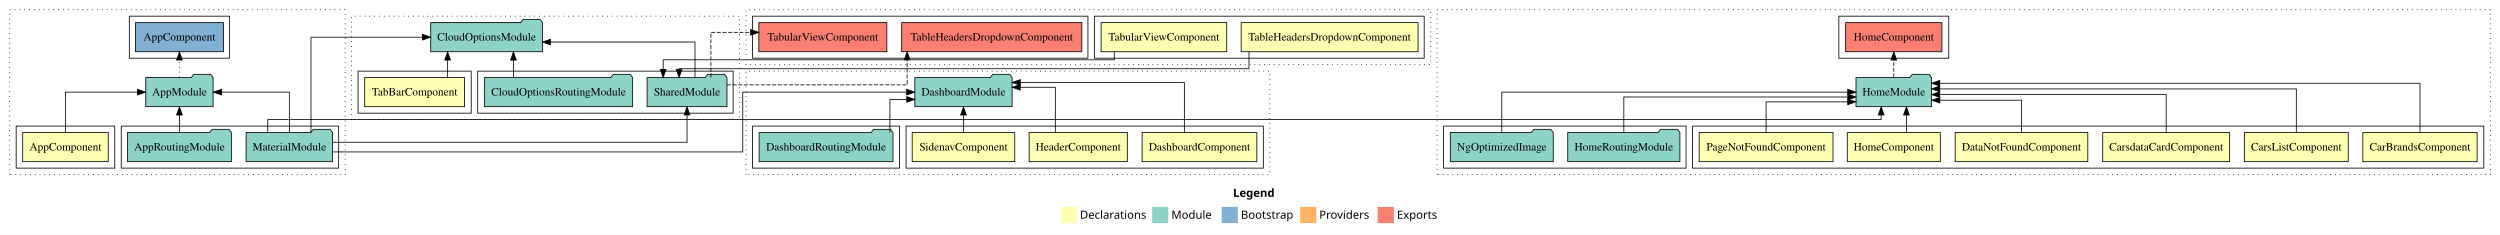
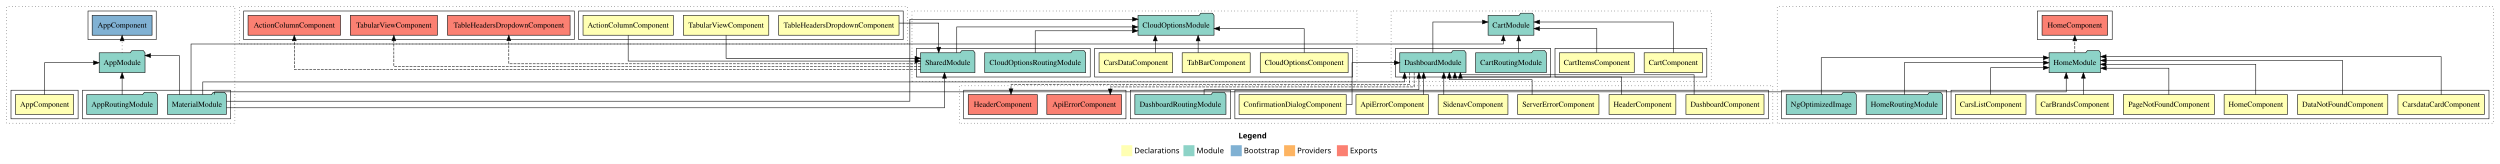
- <svg xmlns="http://www.w3.org/2000/svg" width="3093pt" height="290pt" viewBox="0.00 0.00 3093.00 290.00">
-   <g id="graph0" class="graph" transform="scale(1 1) rotate(0) translate(4 286)">
-     <polygon fill="white" stroke="transparent" points="-4,4 -4,-286 3089,-286 3089,4 -4,4" />
-     <text text-anchor="start" x="1521.51" y="-42.4" font-family="Times-12" font-weight="bold" font-size="14.00">Legend</text>
-     <polygon fill="#ffffb3" stroke="transparent" points="1308.5,-10 1308.5,-30 1328.5,-30 1328.5,-10 1308.5,-10" />
-     <text text-anchor="start" x="1332.13" y="-15.4" font-family="Times-12" font-size="14.00">  Declarations</text>
-     <polygon fill="#8dd3c7" stroke="transparent" points="1421.5,-10 1421.5,-30 1441.5,-30 1441.5,-10 1421.5,-10" />
-     <text text-anchor="start" x="1445.23" y="-15.4" font-family="Times-12" font-size="14.00">  Module</text>
-     <polygon fill="#80b1d3" stroke="transparent" points="1507.5,-10 1507.5,-30 1527.5,-30 1527.5,-10 1507.5,-10" />
-     <text text-anchor="start" x="1531.28" y="-15.4" font-family="Times-12" font-size="14.00">  Bootstrap</text>
-     <polygon fill="#fdb462" stroke="transparent" points="1604.5,-10 1604.5,-30 1624.5,-30 1624.5,-10 1604.5,-10" />
-     <text text-anchor="start" x="1628.17" y="-15.4" font-family="Times-12" font-size="14.00">  Providers</text>
-     <polygon fill="#fb8072" stroke="transparent" points="1700.5,-10 1700.5,-30 1720.5,-30 1720.5,-10 1700.5,-10" />
-     <text text-anchor="start" x="1724.23" y="-15.4" font-family="Times-12" font-size="14.00">  Exports</text>
+ <svg xmlns="http://www.w3.org/2000/svg" width="4545pt" height="298pt" viewBox="0.00 0.00 4545.00 298.00">
+   <g id="graph0" class="graph" transform="scale(1 1) rotate(0) translate(4 294)">
+     <polygon fill="white" stroke="transparent" points="-4,4 -4,-294 4541,-294 4541,4 -4,4" />
+     <text text-anchor="start" x="2247.51" y="-42.4" font-family="Times-12" font-weight="bold" font-size="14.00">Legend</text>
+     <polygon fill="#ffffb3" stroke="transparent" points="2034.5,-10 2034.5,-30 2054.5,-30 2054.5,-10 2034.5,-10" />
+     <text text-anchor="start" x="2058.13" y="-15.4" font-family="Times-12" font-size="14.00">  Declarations</text>
+     <polygon fill="#8dd3c7" stroke="transparent" points="2147.5,-10 2147.5,-30 2167.5,-30 2167.5,-10 2147.5,-10" />
+     <text text-anchor="start" x="2171.23" y="-15.4" font-family="Times-12" font-size="14.00">  Module</text>
+     <polygon fill="#80b1d3" stroke="transparent" points="2233.5,-10 2233.5,-30 2253.5,-30 2253.5,-10 2233.5,-10" />
+     <text text-anchor="start" x="2257.28" y="-15.4" font-family="Times-12" font-size="14.00">  Bootstrap</text>
+     <polygon fill="#fdb462" stroke="transparent" points="2330.5,-10 2330.5,-30 2350.5,-30 2350.5,-10 2330.5,-10" />
+     <text text-anchor="start" x="2354.17" y="-15.4" font-family="Times-12" font-size="14.00">  Providers</text>
+     <polygon fill="#fb8072" stroke="transparent" points="2426.5,-10 2426.5,-30 2446.5,-30 2446.5,-10 2426.5,-10" />
+     <text text-anchor="start" x="2450.23" y="-15.4" font-family="Times-12" font-size="14.00">  Exports</text>
    <g id="clust1" class="cluster">
-       <polygon fill="none" stroke="black" stroke-dasharray="1,5" points="8,-70 8,-274 423,-274 423,-70 8,-70" />
+       <polygon fill="none" stroke="black" stroke-dasharray="1,5" points="8,-70 8,-282 423,-282 423,-70 8,-70" />
    </g>
    <g id="clust2" class="cluster">
      <polygon fill="none" stroke="black" points="16,-78 16,-130 138,-130 138,-78 16,-78" />
    </g>
    <g id="clust4" class="cluster">
      <polygon fill="none" stroke="black" points="146,-78 146,-130 415,-130 415,-78 146,-78" />
    </g>
    <g id="clust6" class="cluster">
-       <polygon fill="none" stroke="black" points="156,-214 156,-266 280,-266 280,-214 156,-214" />
+       <polygon fill="none" stroke="black" points="156,-222 156,-274 280,-274 280,-222 156,-222" />
    </g>
    <g id="clust14" class="cluster">
-       <polygon fill="none" stroke="black" stroke-dasharray="1,5" points="431,-138 431,-266 911,-266 911,-138 431,-138" />
+       <polygon fill="none" stroke="black" stroke-dasharray="1,5" points="2525,-146 2525,-274 3107,-274 3107,-146 2525,-146" />
    </g>
    <g id="clust15" class="cluster">
-       <polygon fill="none" stroke="black" points="439,-146 439,-198 579,-198 579,-146 439,-146" />
-     </g>
-     <g id="clust17" class="cluster">
-       <polygon fill="none" stroke="black" points="587,-146 587,-198 903,-198 903,-146 587,-146" />
-     </g>
-     <g id="clust27" class="cluster">
-       <polygon fill="none" stroke="black" stroke-dasharray="1,5" points="919,-70 919,-198 1567,-198 1567,-70 919,-70" />
+       <polygon fill="none" stroke="black" points="2823,-154 2823,-206 3099,-206 3099,-154 2823,-154" />
+     </g>
+     <g id="clust18" class="cluster">
+       <polygon fill="none" stroke="black" points="2533,-154 2533,-206 2815,-206 2815,-154 2533,-154" />
    </g>
    <g id="clust28" class="cluster">
-       <polygon fill="none" stroke="black" points="1117,-78 1117,-130 1559,-130 1559,-78 1117,-78" />
-     </g>
-     <g id="clust32" class="cluster">
-       <polygon fill="none" stroke="black" points="927,-78 927,-130 1109,-130 1109,-78 927,-78" />
-     </g>
-     <g id="clust42" class="cluster">
-       <polygon fill="none" stroke="black" stroke-dasharray="1,5" points="1774,-70 1774,-274 3077,-274 3077,-70 1774,-70" />
+       <polygon fill="none" stroke="black" stroke-dasharray="1,5" points="1654,-146 1654,-274 2463,-274 2463,-146 1654,-146" />
+     </g>
+     <g id="clust29" class="cluster">
+       <polygon fill="none" stroke="black" points="1986,-154 1986,-206 2455,-206 2455,-154 1986,-154" />
+     </g>
+     <g id="clust33" class="cluster">
+       <polygon fill="none" stroke="black" points="1662,-154 1662,-206 1978,-206 1978,-154 1662,-154" />
    </g>
    <g id="clust43" class="cluster">
-       <polygon fill="none" stroke="black" points="2090,-78 2090,-130 3069,-130 3069,-78 2090,-78" />
-     </g>
-     <g id="clust50" class="cluster">
-       <polygon fill="none" stroke="black" points="1782,-78 1782,-130 2082,-130 2082,-78 1782,-78" />
+       <polygon fill="none" stroke="black" stroke-dasharray="1,5" points="1740,-70 1740,-138 3219,-138 3219,-70 1740,-70" />
+     </g>
+     <g id="clust44" class="cluster">
+       <polygon fill="none" stroke="black" points="2241,-78 2241,-130 3211,-130 3211,-78 2241,-78" />
    </g>
    <g id="clust51" class="cluster">
-       <polygon fill="none" stroke="black" points="2271,-214 2271,-266 2407,-266 2407,-214 2271,-214" />
-     </g>
-     <g id="clust66" class="cluster">
-       <polygon fill="none" stroke="black" stroke-dasharray="1,5" points="919,-206 919,-274 1766,-274 1766,-206 919,-206" />
-     </g>
-     <g id="clust67" class="cluster">
-       <polygon fill="none" stroke="black" points="1350,-214 1350,-266 1758,-266 1758,-214 1350,-214" />
-     </g>
-     <g id="clust71" class="cluster">
-       <polygon fill="none" stroke="black" points="927,-214 927,-266 1342,-266 1342,-214 927,-214" />
+       <polygon fill="none" stroke="black" points="2051,-78 2051,-130 2233,-130 2233,-78 2051,-78" />
+     </g>
+     <g id="clust52" class="cluster">
+       <polygon fill="none" stroke="black" points="1748,-78 1748,-130 2043,-130 2043,-78 1748,-78" />
+     </g>
+     <g id="clust61" class="cluster">
+       <polygon fill="none" stroke="black" stroke-dasharray="1,5" points="3227,-70 3227,-282 4529,-282 4529,-70 3227,-70" />
+     </g>
+     <g id="clust62" class="cluster">
+       <polygon fill="none" stroke="black" points="3543,-78 3543,-130 4521,-130 4521,-78 3543,-78" />
+     </g>
+     <g id="clust69" class="cluster">
+       <polygon fill="none" stroke="black" points="3235,-78 3235,-130 3535,-130 3535,-78 3235,-78" />
+     </g>
+     <g id="clust70" class="cluster">
+       <polygon fill="none" stroke="black" points="3700,-222 3700,-274 3836,-274 3836,-222 3700,-222" />
+     </g>
+     <g id="clust85" class="cluster">
+       <polygon fill="none" stroke="black" stroke-dasharray="1,5" points="431,-214 431,-282 1646,-282 1646,-214 431,-214" />
+     </g>
+     <g id="clust86" class="cluster">
+       <polygon fill="none" stroke="black" points="1048,-222 1048,-274 1638,-274 1638,-222 1048,-222" />
+     </g>
+     <g id="clust91" class="cluster">
+       <polygon fill="none" stroke="black" points="439,-222 439,-274 1040,-274 1040,-222 439,-222" />
    </g>
    <g id="node1" class="node">
      <polygon fill="#ffffb3" stroke="black" points="129.94,-122 24.06,-122 24.06,-86 129.94,-86 129.94,-122" />
      <text text-anchor="middle" x="77" y="-99.8" font-family="Times,serif" font-size="14.00">AppComponent</text>
    </g>
    <g id="node2" class="node">
-       <polygon fill="#8dd3c7" stroke="black" points="259.66,-190 256.66,-194 235.66,-194 232.66,-190 176.34,-190 176.34,-154 259.66,-154 259.66,-190" />
-       <text text-anchor="middle" x="218" y="-167.8" font-family="Times,serif" font-size="14.00">AppModule</text>
+       <polygon fill="#8dd3c7" stroke="black" points="259.66,-198 256.66,-202 235.66,-202 232.66,-198 176.34,-198 176.34,-162 259.66,-162 259.66,-198" />
+       <text text-anchor="middle" x="218" y="-175.8" font-family="Times,serif" font-size="14.00">AppModule</text>
    </g>
    <g id="edge1" class="edge">
-       <path fill="none" stroke="black" d="M77,-122.22C77,-142.37 77,-172 77,-172 77,-172 166.08,-172 166.08,-172" />
-       <polygon fill="black" stroke="black" points="166.08,-175.5 176.08,-172 166.08,-168.5 166.08,-175.5" />
+       <path fill="none" stroke="black" d="M77,-122.01C77,-144.49 77,-180 77,-180 77,-180 166.08,-180 166.08,-180" />
+       <polygon fill="black" stroke="black" points="166.08,-183.5 176.08,-180 166.08,-176.5 166.08,-183.5" />
    </g>
    <g id="node5" class="node">
-       <polygon fill="#80b1d3" stroke="black" points="272.44,-258 163.56,-258 163.56,-222 272.44,-222 272.44,-258" />
-       <text text-anchor="middle" x="218" y="-235.8" font-family="Times,serif" font-size="14.00">AppComponent </text>
+       <polygon fill="#80b1d3" stroke="black" points="272.44,-266 163.56,-266 163.56,-230 272.44,-230 272.44,-266" />
+       <text text-anchor="middle" x="218" y="-243.8" font-family="Times,serif" font-size="14.00">AppComponent </text>
    </g>
    <g id="edge4" class="edge">
-       <path fill="none" stroke="black" stroke-dasharray="1,5" d="M218,-190.22C218,-190.22 218,-211.73 218,-211.73" />
-       <polygon fill="black" stroke="black" points="214.5,-211.73 218,-221.73 221.5,-211.73 214.5,-211.73" />
+       <path fill="none" stroke="black" stroke-dasharray="1,5" d="M218,-198.22C218,-198.22 218,-219.73 218,-219.73" />
+       <polygon fill="black" stroke="black" points="214.5,-219.73 218,-229.73 221.5,-219.73 214.5,-219.73" />
    </g>
    <g id="node3" class="node">
      <polygon fill="#8dd3c7" stroke="black" points="282.27,-122 279.27,-126 258.27,-126 255.27,-122 153.73,-122 153.73,-86 282.27,-86 282.27,-122" />
      <text text-anchor="middle" x="218" y="-99.8" font-family="Times,serif" font-size="14.00">AppRoutingModule</text>
    </g>
    <g id="edge2" class="edge">
-       <path fill="none" stroke="black" d="M218,-122.22C218,-122.22 218,-143.73 218,-143.73" />
-       <polygon fill="black" stroke="black" points="214.5,-143.73 218,-153.73 221.5,-143.73 214.5,-143.73" />
+       <path fill="none" stroke="black" d="M218,-122.01C218,-122.01 218,-151.85 218,-151.85" />
+       <polygon fill="black" stroke="black" points="214.5,-151.85 218,-161.85 221.5,-151.85 214.5,-151.85" />
    </g>
    <g id="node4" class="node">
      <polygon fill="#8dd3c7" stroke="black" points="407.47,-122 404.47,-126 383.47,-126 380.47,-122 300.53,-122 300.53,-86 407.47,-86 407.47,-122" />
      <text text-anchor="middle" x="354" y="-99.8" font-family="Times,serif" font-size="14.00">MaterialModule</text>
    </g>
    <g id="edge3" class="edge">
-       <path fill="none" stroke="black" d="M354,-122.22C354,-142.37 354,-172 354,-172 354,-172 269.91,-172 269.91,-172" />
-       <polygon fill="black" stroke="black" points="269.91,-168.5 259.91,-172 269.91,-175.5 269.91,-168.5" />
+       <path fill="none" stroke="black" d="M321.91,-122.01C321.91,-148.02 321.91,-193 321.91,-193 321.91,-193 269.66,-193 269.66,-193" />
+       <polygon fill="black" stroke="black" points="269.67,-189.5 259.66,-193 269.66,-196.5 269.67,-189.5" />
+     </g>
+     <g id="node8" class="node">
+       <polygon fill="#8dd3c7" stroke="black" points="2784.65,-266 2781.65,-270 2760.65,-270 2757.65,-266 2701.35,-266 2701.35,-230 2784.65,-230 2784.65,-266" />
+       <text text-anchor="middle" x="2743" y="-243.8" font-family="Times,serif" font-size="14.00">CartModule</text>
+     </g>
+     <g id="edge9" class="edge">
+       <path fill="none" stroke="black" d="M343.3,-122.16C343.3,-153.41 343.3,-214 343.3,-214 343.3,-214 2729.06,-214 2729.06,-214 2729.06,-214 2729.06,-219.81 2729.06,-219.81" />
+       <polygon fill="black" stroke="black" points="2725.56,-219.81 2729.06,-229.81 2732.56,-219.81 2725.56,-219.81" />
+     </g>
+     <g id="node10" class="node">
+       <polygon fill="#8dd3c7" stroke="black" points="2661.19,-198 2658.19,-202 2637.19,-202 2634.19,-198 2540.81,-198 2540.81,-162 2661.19,-162 2661.19,-198" />
+       <text text-anchor="middle" x="2601" y="-175.8" font-family="Times,serif" font-size="14.00">DashboardModule</text>
+     </g>
+     <g id="edge23" class="edge">
+       <path fill="none" stroke="black" d="M364.7,-122.1C364.7,-133.09 364.7,-145 364.7,-145 364.7,-145 2549.58,-145 2549.58,-145 2549.58,-145 2549.58,-151.68 2549.58,-151.68" />
+       <polygon fill="black" stroke="black" points="2546.08,-151.68 2549.58,-161.68 2553.08,-151.68 2546.08,-151.68" />
+     </g>
+     <g id="node14" class="node">
+       <polygon fill="#8dd3c7" stroke="black" points="2203.11,-266 2200.11,-270 2179.11,-270 2176.11,-266 2064.89,-266 2064.89,-230 2203.11,-230 2203.11,-266" />
+       <text text-anchor="middle" x="2134" y="-243.8" font-family="Times,serif" font-size="14.00">CloudOptionsModule</text>
+     </g>
+     <g id="edge14" class="edge">
+       <path fill="none" stroke="black" d="M407.63,-110C652.23,-110 1650.13,-110 1650.13,-110 1650.13,-110 1650.13,-259 1650.13,-259 1650.13,-259 2054.93,-259 2054.93,-259" />
+       <polygon fill="black" stroke="black" points="2054.93,-262.5 2064.93,-259 2054.93,-255.5 2054.93,-262.5" />
+     </g>
+     <g id="node16" class="node">
+       <polygon fill="#8dd3c7" stroke="black" points="1768.42,-198 1765.42,-202 1744.42,-202 1741.42,-198 1669.58,-198 1669.58,-162 1768.42,-162 1768.42,-198" />
+       <text text-anchor="middle" x="1719" y="-175.8" font-family="Times,serif" font-size="14.00">SharedModule</text>
+     </g>
+     <g id="edge39" class="edge">
+       <path fill="none" stroke="black" d="M407.7,-98C659.72,-98 1713.08,-98 1713.08,-98 1713.08,-98 1713.08,-151.8 1713.08,-151.8" />
+       <polygon fill="black" stroke="black" points="1709.58,-151.8 1713.08,-161.8 1716.58,-151.8 1709.58,-151.8" />
+     </g>
+     <g id="node32" class="node">
+       <polygon fill="#8dd3c7" stroke="black" points="3814.76,-198 3811.76,-202 3790.76,-202 3787.76,-198 3721.24,-198 3721.24,-162 3814.76,-162 3814.76,-198" />
+       <text text-anchor="middle" x="3768" y="-175.8" font-family="Times,serif" font-size="14.00">HomeModule</text>
+     </g>
+     <g id="edge33" class="edge">
+       <path fill="none" stroke="black" d="M386.09,-122.12C386.09,-124.97 386.09,-127 386.09,-127 386.09,-127 3752.37,-127 3752.37,-127 3752.37,-127 3752.37,-151.76 3752.37,-151.76" />
+       <polygon fill="black" stroke="black" points="3748.87,-151.76 3752.37,-161.76 3755.87,-151.76 3748.87,-151.76" />
+     </g>
+     <g id="node6" class="node">
+       <polygon fill="#ffffb3" stroke="black" points="3090.94,-198 2985.06,-198 2985.06,-162 3090.94,-162 3090.94,-198" />
+       <text text-anchor="middle" x="3038" y="-175.8" font-family="Times,serif" font-size="14.00">CartComponent</text>
+     </g>
+     <g id="edge5" class="edge">
+       <path fill="none" stroke="black" d="M3038,-198.29C3038,-220.21 3038,-254 3038,-254 3038,-254 2794.95,-254 2794.95,-254" />
+       <polygon fill="black" stroke="black" points="2794.95,-250.5 2784.95,-254 2794.95,-257.5 2794.95,-250.5" />
    </g>
    <g id="node7" class="node">
-       <polygon fill="#8dd3c7" stroke="black" points="667.11,-258 664.11,-262 643.11,-262 640.11,-258 528.89,-258 528.89,-222 667.11,-222 667.11,-258" />
-       <text text-anchor="middle" x="598" y="-235.8" font-family="Times,serif" font-size="14.00">CloudOptionsModule</text>
+       <polygon fill="#ffffb3" stroke="black" points="2967.04,-198 2830.96,-198 2830.96,-162 2967.04,-162 2967.04,-198" />
+       <text text-anchor="middle" x="2899" y="-175.8" font-family="Times,serif" font-size="14.00">CartItemsComponent</text>
+     </g>
+     <g id="edge6" class="edge">
+       <path fill="none" stroke="black" d="M2899,-198.27C2899,-216.56 2899,-242 2899,-242 2899,-242 2794.81,-242 2794.81,-242" />
+       <polygon fill="black" stroke="black" points="2794.81,-238.5 2784.81,-242 2794.81,-245.5 2794.81,-238.5" />
+     </g>
+     <g id="node9" class="node">
+       <polygon fill="#8dd3c7" stroke="black" points="2807.27,-198 2804.27,-202 2783.27,-202 2780.27,-198 2678.73,-198 2678.73,-162 2807.27,-162 2807.27,-198" />
+       <text text-anchor="middle" x="2743" y="-175.8" font-family="Times,serif" font-size="14.00">CartRoutingModule</text>
    </g>
    <g id="edge7" class="edge">
-       <path fill="none" stroke="black" d="M380.74,-122.06C380.74,-159.05 380.74,-240 380.74,-240 380.74,-240 518.66,-240 518.66,-240" />
-       <polygon fill="black" stroke="black" points="518.66,-243.5 528.66,-240 518.66,-236.5 518.66,-243.5" />
-     </g>
-     <g id="node9" class="node">
-       <polygon fill="#8dd3c7" stroke="black" points="895.42,-190 892.42,-194 871.42,-194 868.42,-190 796.58,-190 796.58,-154 895.42,-154 895.42,-190" />
-       <text text-anchor="middle" x="846" y="-167.8" font-family="Times,serif" font-size="14.00">SharedModule</text>
+       <path fill="none" stroke="black" d="M2756.94,-198.22C2756.94,-198.22 2756.94,-219.73 2756.94,-219.73" />
+       <polygon fill="black" stroke="black" points="2753.44,-219.73 2756.94,-229.73 2760.44,-219.73 2753.44,-219.73" />
+     </g>
+     <g id="edge8" class="edge">
+       <path fill="none" stroke="black" d="M2601,-198.29C2601,-220.21 2601,-254 2601,-254 2601,-254 2691.16,-254 2691.16,-254" />
+       <polygon fill="black" stroke="black" points="2691.16,-257.5 2701.16,-254 2691.16,-250.5 2691.16,-257.5" />
+     </g>
+     <g id="node24" class="node">
+       <polygon fill="#fb8072" stroke="black" points="2034.86,-122 1899.14,-122 1899.14,-86 2034.86,-86 2034.86,-122" />
+       <text text-anchor="middle" x="1967" y="-99.8" font-family="Times,serif" font-size="14.00">ApiErrorComponent </text>
+     </g>
+     <g id="edge24" class="edge">
+       <path fill="none" stroke="black" stroke-dasharray="5,2" d="M2566.92,-161.85C2566.92,-149.73 2566.92,-136 2566.92,-136 2566.92,-136 2014.49,-136 2014.49,-136 2014.49,-136 2014.49,-132.24 2014.49,-132.24" />
+       <polygon fill="black" stroke="black" points="2017.99,-132.24 2014.49,-122.24 2010.99,-132.24 2017.99,-132.24" />
+     </g>
+     <g id="node25" class="node">
+       <polygon fill="#fb8072" stroke="black" points="1881.74,-122 1756.26,-122 1756.26,-86 1881.74,-86 1881.74,-122" />
+       <text text-anchor="middle" x="1819" y="-99.8" font-family="Times,serif" font-size="14.00">HeaderComponent </text>
+     </g>
+     <g id="edge25" class="edge">
+       <path fill="none" stroke="black" stroke-dasharray="5,2" d="M2558.25,-161.87C2558.25,-151.29 2558.25,-140 2558.25,-140 2558.25,-140 1834,-140 1834,-140 1834,-140 1834,-132.42 1834,-132.42" />
+       <polygon fill="black" stroke="black" points="1837.5,-132.42 1834,-122.42 1830.5,-132.42 1837.5,-132.42" />
+     </g>
+     <g id="node11" class="node">
+       <polygon fill="#ffffb3" stroke="black" points="2127.92,-198 1994.08,-198 1994.08,-162 2127.92,-162 2127.92,-198" />
+       <text text-anchor="middle" x="2061" y="-175.8" font-family="Times,serif" font-size="14.00">CarsDataComponent</text>
+     </g>
+     <g id="edge10" class="edge">
+       <path fill="none" stroke="black" d="M2096.33,-198.22C2096.33,-198.22 2096.33,-219.73 2096.33,-219.73" />
+       <polygon fill="black" stroke="black" points="2092.83,-219.73 2096.33,-229.73 2099.83,-219.73 2092.83,-219.73" />
+     </g>
+     <g id="node12" class="node">
+       <polygon fill="#ffffb3" stroke="black" points="2446.89,-198 2287.11,-198 2287.11,-162 2446.89,-162 2446.89,-198" />
+       <text text-anchor="middle" x="2367" y="-175.8" font-family="Times,serif" font-size="14.00">CloudOptionsComponent</text>
+     </g>
+     <g id="edge11" class="edge">
+       <path fill="none" stroke="black" d="M2367,-198.27C2367,-216.56 2367,-242 2367,-242 2367,-242 2213.28,-242 2213.28,-242" />
+       <polygon fill="black" stroke="black" points="2213.28,-238.5 2203.28,-242 2213.28,-245.5 2213.28,-238.5" />
+     </g>
+     <g id="node13" class="node">
+       <polygon fill="#ffffb3" stroke="black" points="2268.81,-198 2145.19,-198 2145.19,-162 2268.81,-162 2268.81,-198" />
+       <text text-anchor="middle" x="2207" y="-175.8" font-family="Times,serif" font-size="14.00">TabBarComponent</text>
+     </g>
+     <g id="edge12" class="edge">
+       <path fill="none" stroke="black" d="M2174.2,-198.22C2174.2,-198.22 2174.2,-219.73 2174.2,-219.73" />
+       <polygon fill="black" stroke="black" points="2170.7,-219.73 2174.2,-229.73 2177.7,-219.73 2170.7,-219.73" />
+     </g>
+     <g id="node15" class="node">
+       <polygon fill="#8dd3c7" stroke="black" points="1969.73,-198 1966.73,-202 1945.73,-202 1942.73,-198 1786.27,-198 1786.27,-162 1969.73,-162 1969.73,-198" />
+       <text text-anchor="middle" x="1878" y="-175.8" font-family="Times,serif" font-size="14.00">CloudOptionsRoutingModule</text>
+     </g>
+     <g id="edge13" class="edge">
+       <path fill="none" stroke="black" d="M1878,-198.03C1878,-215.06 1878,-238 1878,-238 1878,-238 2054.72,-238 2054.72,-238" />
+       <polygon fill="black" stroke="black" points="2054.72,-241.5 2064.72,-238 2054.72,-234.5 2054.72,-241.5" />
+     </g>
+     <g id="edge15" class="edge">
+       <path fill="none" stroke="black" d="M1735.4,-198.11C1735.4,-217.34 1735.4,-245 1735.4,-245 1735.4,-245 2054.57,-245 2054.57,-245" />
+       <polygon fill="black" stroke="black" points="2054.57,-248.5 2064.57,-245 2054.57,-241.5 2054.57,-248.5" />
+     </g>
+     <g id="node39" class="node">
+       <polygon fill="#fb8072" stroke="black" points="615.05,-266 446.95,-266 446.95,-230 615.05,-230 615.05,-266" />
+       <text text-anchor="middle" x="531" y="-243.8" font-family="Times,serif" font-size="14.00">ActionColumnComponent </text>
+     </g>
+     <g id="edge40" class="edge">
+       <path fill="none" stroke="black" stroke-dasharray="5,2" d="M1669.47,-168C1444.63,-168 531,-168 531,-168 531,-168 531,-219.85 531,-219.85" />
+       <polygon fill="black" stroke="black" points="527.5,-219.85 531,-229.85 534.5,-219.85 527.5,-219.85" />
+     </g>
+     <g id="node40" class="node">
+       <polygon fill="#fb8072" stroke="black" points="1032.43,-266 809.57,-266 809.57,-230 1032.43,-230 1032.43,-266" />
+       <text text-anchor="middle" x="921" y="-243.8" font-family="Times,serif" font-size="14.00">TableHeadersDropdownComponent </text>
+     </g>
+     <g id="edge41" class="edge">
+       <path fill="none" stroke="black" stroke-dasharray="5,2" d="M1669.68,-178C1495.7,-178 921,-178 921,-178 921,-178 921,-219.97 921,-219.97" />
+       <polygon fill="black" stroke="black" points="917.5,-219.97 921,-229.97 924.5,-219.97 917.5,-219.97" />
+     </g>
+     <g id="node41" class="node">
+       <polygon fill="#fb8072" stroke="black" points="791.18,-266 632.82,-266 632.82,-230 791.18,-230 791.18,-266" />
+       <text text-anchor="middle" x="712" y="-243.8" font-family="Times,serif" font-size="14.00">TabularViewComponent </text>
+     </g>
+     <g id="edge42" class="edge">
+       <path fill="none" stroke="black" stroke-dasharray="5,2" d="M1669.75,-173C1467.57,-173 712,-173 712,-173 712,-173 712,-219.84 712,-219.84" />
+       <polygon fill="black" stroke="black" points="708.5,-219.84 712,-229.84 715.5,-219.84 708.5,-219.84" />
+     </g>
+     <g id="node17" class="node">
+       <polygon fill="#ffffb3" stroke="black" points="2592.86,-122 2461.14,-122 2461.14,-86 2592.86,-86 2592.86,-122" />
+       <text text-anchor="middle" x="2527" y="-99.8" font-family="Times,serif" font-size="14.00">ApiErrorComponent</text>
+     </g>
+     <g id="edge16" class="edge">
+       <path fill="none" stroke="black" d="M2584.26,-122.01C2584.26,-122.01 2584.26,-151.85 2584.26,-151.85" />
+       <polygon fill="black" stroke="black" points="2580.76,-151.85 2584.26,-161.85 2587.76,-151.85 2580.76,-151.85" />
+     </g>
+     <g id="node18" class="node">
+       <polygon fill="#ffffb3" stroke="black" points="2443.37,-122 2248.63,-122 2248.63,-86 2443.37,-86 2443.37,-122" />
+       <text text-anchor="middle" x="2346" y="-99.8" font-family="Times,serif" font-size="14.00">ConfirmationDialogComponent</text>
+     </g>
+     <g id="edge17" class="edge">
+       <path fill="none" stroke="black" d="M2443.65,-104C2450.05,-104 2454.01,-104 2454.01,-104 2454.01,-104 2454.01,-180 2454.01,-180 2454.01,-180 2530.79,-180 2530.79,-180" />
+       <polygon fill="black" stroke="black" points="2530.79,-183.5 2540.79,-180 2530.79,-176.5 2530.79,-183.5" />
+     </g>
+     <g id="node19" class="node">
+       <polygon fill="#ffffb3" stroke="black" points="3202.97,-122 3061.03,-122 3061.03,-86 3202.97,-86 3202.97,-122" />
+       <text text-anchor="middle" x="3132" y="-99.8" font-family="Times,serif" font-size="14.00">DashboardComponent</text>
+     </g>
+     <g id="edge18" class="edge">
+       <path fill="none" stroke="black" d="M3075.87,-122.28C3075.87,-137.95 3075.87,-158 3075.87,-158 3075.87,-158 2651.03,-158 2651.03,-158 2651.03,-158 2651.03,-158.38 2651.03,-158.38" />
+       <polygon fill="black" stroke="black" points="2647.53,-151.83 2651.03,-161.83 2654.53,-151.83 2647.53,-151.83" />
+     </g>
+     <g id="node20" class="node">
+       <polygon fill="#ffffb3" stroke="black" points="3042.74,-122 2921.26,-122 2921.26,-86 3042.74,-86 3042.74,-122" />
+       <text text-anchor="middle" x="2982" y="-99.8" font-family="Times,serif" font-size="14.00">HeaderComponent</text>
+     </g>
+     <g id="edge19" class="edge">
+       <path fill="none" stroke="black" d="M2944.2,-122.05C2944.2,-136.37 2944.2,-154 2944.2,-154 2944.2,-154 2640.97,-154 2640.97,-154 2640.97,-154 2640.97,-154.79 2640.97,-154.79" />
+       <polygon fill="black" stroke="black" points="2637.47,-151.94 2640.97,-161.94 2644.47,-151.94 2637.47,-151.94" />
+     </g>
+     <g id="node21" class="node">
+       <polygon fill="#ffffb3" stroke="black" points="2902.9,-122 2755.1,-122 2755.1,-86 2902.9,-86 2902.9,-122" />
+       <text text-anchor="middle" x="2829" y="-99.8" font-family="Times,serif" font-size="14.00">ServerErrorComponent</text>
+     </g>
+     <g id="edge20" class="edge">
+       <path fill="none" stroke="black" d="M2781.34,-122.04C2781.34,-134.56 2781.34,-149 2781.34,-149 2781.34,-149 2630.91,-149 2630.91,-149 2630.91,-149 2630.91,-151.97 2630.91,-151.97" />
+       <polygon fill="black" stroke="black" points="2627.41,-151.97 2630.91,-161.97 2634.41,-151.97 2627.41,-151.97" />
+     </g>
+     <g id="node22" class="node">
+       <polygon fill="#ffffb3" stroke="black" points="2737.44,-122 2610.56,-122 2610.56,-86 2737.44,-86 2737.44,-122" />
+       <text text-anchor="middle" x="2674" y="-99.8" font-family="Times,serif" font-size="14.00">SidenavComponent</text>
+     </g>
+     <g id="edge21" class="edge">
+       <path fill="none" stroke="black" d="M2620.85,-122.01C2620.85,-122.01 2620.85,-151.85 2620.85,-151.85" />
+       <polygon fill="black" stroke="black" points="2617.35,-151.85 2620.85,-161.85 2624.35,-151.85 2617.35,-151.85" />
+     </g>
+     <g id="node23" class="node">
+       <polygon fill="#8dd3c7" stroke="black" points="2224.81,-122 2221.81,-126 2200.81,-126 2197.81,-122 2059.19,-122 2059.19,-86 2224.81,-86 2224.81,-122" />
+       <text text-anchor="middle" x="2142" y="-99.8" font-family="Times,serif" font-size="14.00">DashboardRoutingModule</text>
+     </g>
+     <g id="edge22" class="edge">
+       <path fill="none" stroke="black" d="M2185,-122.16C2185,-127.04 2185,-131 2185,-131 2185,-131 2575.59,-131 2575.59,-131 2575.59,-131 2575.59,-151.75 2575.59,-151.75" />
+       <polygon fill="black" stroke="black" points="2572.09,-151.75 2575.59,-161.75 2579.09,-151.75 2572.09,-151.75" />
+     </g>
+     <g id="node26" class="node">
+       <polygon fill="#ffffb3" stroke="black" points="3838.7,-122 3697.3,-122 3697.3,-86 3838.7,-86 3838.7,-122" />
+       <text text-anchor="middle" x="3768" y="-99.8" font-family="Times,serif" font-size="14.00">CarBrandsComponent</text>
    </g>
    <g id="edge26" class="edge">
-       <path fill="none" stroke="black" d="M407.59,-110C535.1,-110 846,-110 846,-110 846,-110 846,-143.73 846,-143.73" />
-       <polygon fill="black" stroke="black" points="842.5,-143.73 846,-153.73 849.5,-143.73 842.5,-143.73" />
-     </g>
-     <g id="node13" class="node">
-       <polygon fill="#8dd3c7" stroke="black" points="1248.19,-190 1245.19,-194 1224.19,-194 1221.19,-190 1127.81,-190 1127.81,-154 1248.19,-154 1248.19,-190" />
-       <text text-anchor="middle" x="1188" y="-167.8" font-family="Times,serif" font-size="14.00">DashboardModule</text>
-     </g>
-     <g id="edge13" class="edge">
-       <path fill="none" stroke="black" d="M407.53,-98C547.74,-98 914.93,-98 914.93,-98 914.93,-98 914.93,-172 914.93,-172 914.93,-172 1117.74,-172 1117.74,-172" />
-       <polygon fill="black" stroke="black" points="1117.74,-175.5 1127.74,-172 1117.74,-168.5 1117.74,-175.5" />
-     </g>
-     <g id="node21" class="node">
-       <polygon fill="#8dd3c7" stroke="black" points="2385.76,-190 2382.76,-194 2361.76,-194 2358.76,-190 2292.24,-190 2292.24,-154 2385.76,-154 2385.76,-190" />
-       <text text-anchor="middle" x="2339" y="-167.8" font-family="Times,serif" font-size="14.00">HomeModule</text>
-     </g>
-     <g id="edge21" class="edge">
-       <path fill="none" stroke="black" d="M327.26,-122.19C327.26,-130.28 327.26,-138 327.26,-138 327.26,-138 2323.37,-138 2323.37,-138 2323.37,-138 2323.37,-143.81 2323.37,-143.81" />
-       <polygon fill="black" stroke="black" points="2319.87,-143.81 2323.37,-153.81 2326.87,-143.81 2319.87,-143.81" />
-     </g>
-     <g id="node6" class="node">
-       <polygon fill="#ffffb3" stroke="black" points="570.81,-190 447.19,-190 447.19,-154 570.81,-154 570.81,-190" />
-       <text text-anchor="middle" x="509" y="-167.8" font-family="Times,serif" font-size="14.00">TabBarComponent</text>
-     </g>
-     <g id="edge5" class="edge">
-       <path fill="none" stroke="black" d="M549.8,-190.22C549.8,-190.22 549.8,-211.73 549.8,-211.73" />
-       <polygon fill="black" stroke="black" points="546.3,-211.73 549.8,-221.73 553.3,-211.73 546.3,-211.73" />
-     </g>
-     <g id="node8" class="node">
-       <polygon fill="#8dd3c7" stroke="black" points="778.73,-190 775.73,-194 754.73,-194 751.73,-190 595.27,-190 595.27,-154 778.73,-154 778.73,-190" />
-       <text text-anchor="middle" x="687" y="-167.8" font-family="Times,serif" font-size="14.00">CloudOptionsRoutingModule</text>
-     </g>
-     <g id="edge6" class="edge">
-       <path fill="none" stroke="black" d="M631.22,-190.22C631.22,-190.22 631.22,-211.73 631.22,-211.73" />
-       <polygon fill="black" stroke="black" points="627.72,-211.73 631.22,-221.73 634.72,-211.73 627.72,-211.73" />
-     </g>
-     <g id="edge8" class="edge">
-       <path fill="none" stroke="black" d="M855.84,-190.27C855.84,-208.56 855.84,-234 855.84,-234 855.84,-234 677.1,-234 677.1,-234" />
-       <polygon fill="black" stroke="black" points="677.1,-230.5 667.1,-234 677.1,-237.5 677.1,-230.5" />
+       <path fill="none" stroke="black" d="M3783.63,-122.01C3783.63,-122.01 3783.63,-151.85 3783.63,-151.85" />
+       <polygon fill="black" stroke="black" points="3780.13,-151.85 3783.63,-161.85 3787.13,-151.85 3780.13,-151.85" />
    </g>
    <g id="node27" class="node">
-       <polygon fill="#fb8072" stroke="black" points="1334.43,-258 1111.57,-258 1111.57,-222 1334.43,-222 1334.43,-258" />
-       <text text-anchor="middle" x="1223" y="-235.8" font-family="Times,serif" font-size="14.00">TableHeadersDropdownComponent </text>
+       <polygon fill="#ffffb3" stroke="black" points="3679.27,-122 3550.73,-122 3550.73,-86 3679.27,-86 3679.27,-122" />
+       <text text-anchor="middle" x="3615" y="-99.8" font-family="Times,serif" font-size="14.00">CarsListComponent</text>
    </g>
    <g id="edge27" class="edge">
-       <path fill="none" stroke="black" stroke-dasharray="5,2" d="M895.31,-181C973.77,-181 1118.28,-181 1118.28,-181 1118.28,-181 1118.28,-211.98 1118.28,-211.98" />
-       <polygon fill="black" stroke="black" points="1114.78,-211.98 1118.28,-221.98 1121.78,-211.98 1114.78,-211.98" />
+       <path fill="none" stroke="black" d="M3615,-122.31C3615,-142.15 3615,-171 3615,-171 3615,-171 3710.85,-171 3710.85,-171" />
+       <polygon fill="black" stroke="black" points="3710.85,-174.5 3720.85,-171 3710.85,-167.5 3710.85,-174.5" />
    </g>
    <g id="node28" class="node">
-       <polygon fill="#fb8072" stroke="black" points="1093.18,-258 934.82,-258 934.82,-222 1093.18,-222 1093.18,-258" />
-       <text text-anchor="middle" x="1014" y="-235.8" font-family="Times,serif" font-size="14.00">TabularViewComponent </text>
+       <polygon fill="#ffffb3" stroke="black" points="4512.52,-122 4355.48,-122 4355.48,-86 4512.52,-86 4512.52,-122" />
+       <text text-anchor="middle" x="4434" y="-99.8" font-family="Times,serif" font-size="14.00">CarsdataCardComponent</text>
    </g>
    <g id="edge28" class="edge">
-       <path fill="none" stroke="black" stroke-dasharray="5,2" d="M875.53,-190.29C875.53,-212.21 875.53,-246 875.53,-246 875.53,-246 924.65,-246 924.65,-246" />
-       <polygon fill="black" stroke="black" points="924.65,-249.5 934.65,-246 924.65,-242.5 924.65,-249.5" />
-     </g>
-     <g id="node10" class="node">
-       <polygon fill="#ffffb3" stroke="black" points="1550.97,-122 1409.03,-122 1409.03,-86 1550.97,-86 1550.97,-122" />
-       <text text-anchor="middle" x="1480" y="-99.8" font-family="Times,serif" font-size="14.00">DashboardComponent</text>
-     </g>
-     <g id="edge9" class="edge">
-       <path fill="none" stroke="black" d="M1461.3,-122.15C1461.3,-145.76 1461.3,-184 1461.3,-184 1461.3,-184 1258.32,-184 1258.32,-184" />
-       <polygon fill="black" stroke="black" points="1258.32,-180.5 1248.32,-184 1258.32,-187.5 1258.32,-180.5" />
-     </g>
-     <g id="node11" class="node">
-       <polygon fill="#ffffb3" stroke="black" points="1390.74,-122 1269.26,-122 1269.26,-86 1390.74,-86 1390.74,-122" />
-       <text text-anchor="middle" x="1330" y="-99.8" font-family="Times,serif" font-size="14.00">HeaderComponent</text>
-     </g>
-     <g id="edge10" class="edge">
-       <path fill="none" stroke="black" d="M1301.67,-122.29C1301.67,-144.21 1301.67,-178 1301.67,-178 1301.67,-178 1258.16,-178 1258.16,-178" />
-       <polygon fill="black" stroke="black" points="1258.16,-174.5 1248.16,-178 1258.16,-181.5 1258.16,-174.5" />
-     </g>
-     <g id="node12" class="node">
-       <polygon fill="#ffffb3" stroke="black" points="1251.44,-122 1124.56,-122 1124.56,-86 1251.44,-86 1251.44,-122" />
-       <text text-anchor="middle" x="1188" y="-99.8" font-family="Times,serif" font-size="14.00">SidenavComponent</text>
-     </g>
-     <g id="edge11" class="edge">
-       <path fill="none" stroke="black" d="M1188,-122.22C1188,-122.22 1188,-143.73 1188,-143.73" />
-       <polygon fill="black" stroke="black" points="1184.5,-143.73 1188,-153.73 1191.5,-143.73 1184.5,-143.73" />
-     </g>
-     <g id="node14" class="node">
-       <polygon fill="#8dd3c7" stroke="black" points="1100.81,-122 1097.81,-126 1076.81,-126 1073.81,-122 935.19,-122 935.19,-86 1100.81,-86 1100.81,-122" />
-       <text text-anchor="middle" x="1018" y="-99.8" font-family="Times,serif" font-size="14.00">DashboardRoutingModule</text>
-     </g>
-     <g id="edge12" class="edge">
-       <path fill="none" stroke="black" d="M1097,-122.02C1097,-139.37 1097,-163 1097,-163 1097,-163 1117.81,-163 1117.81,-163" />
-       <polygon fill="black" stroke="black" points="1117.81,-166.5 1127.81,-163 1117.81,-159.5 1117.81,-166.5" />
-     </g>
-     <g id="node15" class="node">
-       <polygon fill="#ffffb3" stroke="black" points="3060.7,-122 2919.3,-122 2919.3,-86 3060.7,-86 3060.7,-122" />
-       <text text-anchor="middle" x="2990" y="-99.8" font-family="Times,serif" font-size="14.00">CarBrandsComponent</text>
-     </g>
-     <g id="edge14" class="edge">
-       <path fill="none" stroke="black" d="M2990,-122.32C2990,-145.66 2990,-183 2990,-183 2990,-183 2395.82,-183 2395.82,-183" />
-       <polygon fill="black" stroke="black" points="2395.82,-179.5 2385.82,-183 2395.82,-186.5 2395.82,-179.5" />
-     </g>
-     <g id="node16" class="node">
-       <polygon fill="#ffffb3" stroke="black" points="2901.27,-122 2772.73,-122 2772.73,-86 2901.27,-86 2901.27,-122" />
-       <text text-anchor="middle" x="2837" y="-99.8" font-family="Times,serif" font-size="14.00">CarsListComponent</text>
-     </g>
-     <g id="edge15" class="edge">
-       <path fill="none" stroke="black" d="M2837,-122.17C2837,-143.5 2837,-176 2837,-176 2837,-176 2395.85,-176 2395.85,-176" />
-       <polygon fill="black" stroke="black" points="2395.85,-172.5 2385.85,-176 2395.85,-179.5 2395.85,-172.5" />
-     </g>
-     <g id="node17" class="node">
-       <polygon fill="#ffffb3" stroke="black" points="2754.52,-122 2597.48,-122 2597.48,-86 2754.52,-86 2754.52,-122" />
-       <text text-anchor="middle" x="2676" y="-99.8" font-family="Times,serif" font-size="14.00">CarsdataCardComponent</text>
-     </g>
-     <g id="edge16" class="edge">
-       <path fill="none" stroke="black" d="M2676,-122.11C2676,-141.34 2676,-169 2676,-169 2676,-169 2395.86,-169 2395.86,-169" />
-       <polygon fill="black" stroke="black" points="2395.86,-165.5 2385.86,-169 2395.86,-172.5 2395.86,-165.5" />
-     </g>
-     <g id="node18" class="node">
-       <polygon fill="#ffffb3" stroke="black" points="2579.04,-122 2414.96,-122 2414.96,-86 2579.04,-86 2579.04,-122" />
-       <text text-anchor="middle" x="2497" y="-99.8" font-family="Times,serif" font-size="14.00">DataNotFoundComponent</text>
-     </g>
-     <g id="edge17" class="edge">
-       <path fill="none" stroke="black" d="M2497,-122.03C2497,-139.06 2497,-162 2497,-162 2497,-162 2395.98,-162 2395.98,-162" />
-       <polygon fill="black" stroke="black" points="2395.98,-158.5 2385.98,-162 2395.98,-165.5 2395.98,-158.5" />
-     </g>
-     <g id="node19" class="node">
-       <polygon fill="#ffffb3" stroke="black" points="2396.55,-122 2281.45,-122 2281.45,-86 2396.55,-86 2396.55,-122" />
-       <text text-anchor="middle" x="2339" y="-99.8" font-family="Times,serif" font-size="14.00">HomeComponent</text>
-     </g>
-     <g id="edge18" class="edge">
-       <path fill="none" stroke="black" d="M2354.63,-122.22C2354.63,-122.22 2354.63,-143.73 2354.63,-143.73" />
-       <polygon fill="black" stroke="black" points="2351.13,-143.73 2354.63,-153.73 2358.13,-143.73 2351.13,-143.73" />
-     </g>
-     <g id="node20" class="node">
-       <polygon fill="#ffffb3" stroke="black" points="2263.82,-122 2098.18,-122 2098.18,-86 2263.82,-86 2263.82,-122" />
-       <text text-anchor="middle" x="2181" y="-99.8" font-family="Times,serif" font-size="14.00">PageNotFoundComponent</text>
-     </g>
-     <g id="edge19" class="edge">
-       <path fill="none" stroke="black" d="M2181,-122.03C2181,-138.4 2181,-160 2181,-160 2181,-160 2282.02,-160 2282.02,-160" />
-       <polygon fill="black" stroke="black" points="2282.02,-163.5 2292.02,-160 2282.02,-156.5 2282.02,-163.5" />
-     </g>
-     <g id="node24" class="node">
-       <polygon fill="#fb8072" stroke="black" points="2398.54,-258 2279.46,-258 2279.46,-222 2398.54,-222 2398.54,-258" />
-       <text text-anchor="middle" x="2339" y="-235.8" font-family="Times,serif" font-size="14.00">HomeComponent </text>
-     </g>
-     <g id="edge23" class="edge">
-       <path fill="none" stroke="black" stroke-dasharray="5,2" d="M2339,-190.22C2339,-190.22 2339,-211.73 2339,-211.73" />
-       <polygon fill="black" stroke="black" points="2335.5,-211.73 2339,-221.73 2342.5,-211.73 2335.5,-211.73" />
-     </g>
-     <g id="node22" class="node">
-       <polygon fill="#8dd3c7" stroke="black" points="2074.38,-122 2071.38,-126 2050.38,-126 2047.38,-122 1935.62,-122 1935.62,-86 2074.38,-86 2074.38,-122" />
-       <text text-anchor="middle" x="2005" y="-99.8" font-family="Times,serif" font-size="14.00">HomeRoutingModule</text>
-     </g>
-     <g id="edge20" class="edge">
-       <path fill="none" stroke="black" d="M2005,-122.27C2005,-140.56 2005,-166 2005,-166 2005,-166 2282.21,-166 2282.21,-166" />
-       <polygon fill="black" stroke="black" points="2282.21,-169.5 2292.21,-166 2282.21,-162.5 2282.21,-169.5" />
-     </g>
-     <g id="node23" class="node">
-       <polygon fill="#8dd3c7" stroke="black" points="1917.69,-122 1914.69,-126 1893.69,-126 1890.69,-122 1790.31,-122 1790.31,-86 1917.69,-86 1917.69,-122" />
-       <text text-anchor="middle" x="1854" y="-99.8" font-family="Times,serif" font-size="14.00">NgOptimizedImage</text>
-     </g>
-     <g id="edge22" class="edge">
-       <path fill="none" stroke="black" d="M1854,-122.22C1854,-142.37 1854,-172 1854,-172 1854,-172 2282.06,-172 2282.06,-172" />
-       <polygon fill="black" stroke="black" points="2282.06,-175.5 2292.06,-172 2282.06,-168.5 2282.06,-175.5" />
-     </g>
-     <g id="node25" class="node">
-       <polygon fill="#ffffb3" stroke="black" points="1750.43,-258 1531.57,-258 1531.57,-222 1750.43,-222 1750.43,-258" />
-       <text text-anchor="middle" x="1641" y="-235.8" font-family="Times,serif" font-size="14.00">TableHeadersDropdownComponent</text>
-     </g>
-     <g id="edge24" class="edge">
-       <path fill="none" stroke="black" d="M1541.26,-221.87C1541.26,-211.69 1541.26,-201 1541.26,-201 1541.26,-201 836.16,-201 836.16,-201 836.16,-201 836.16,-199.92 836.16,-199.92" />
-       <polygon fill="black" stroke="black" points="839.66,-200.2 836.16,-190.2 832.66,-200.2 839.66,-200.2" />
-     </g>
-     <g id="node26" class="node">
-       <polygon fill="#ffffb3" stroke="black" points="1513.68,-258 1358.32,-258 1358.32,-222 1513.68,-222 1513.68,-258" />
-       <text text-anchor="middle" x="1436" y="-235.8" font-family="Times,serif" font-size="14.00">TabularViewComponent</text>
-     </g>
-     <g id="edge25" class="edge">
-       <path fill="none" stroke="black" d="M1374.64,-221.79C1374.64,-216.45 1374.64,-212 1374.64,-212 1374.64,-212 816.47,-212 816.47,-212 816.47,-212 816.47,-200.13 816.47,-200.13" />
-       <polygon fill="black" stroke="black" points="819.97,-200.13 816.47,-190.13 812.97,-200.13 819.97,-200.13" />
+       <path fill="none" stroke="black" d="M4434,-122.03C4434,-147.51 4434,-191 4434,-191 4434,-191 3824.83,-191 3824.83,-191" />
+       <polygon fill="black" stroke="black" points="3824.83,-187.5 3814.83,-191 3824.83,-194.5 3824.83,-187.5" />
+     </g>
+     <g id="node29" class="node">
+       <polygon fill="#ffffb3" stroke="black" points="4337.04,-122 4172.96,-122 4172.96,-86 4337.04,-86 4337.04,-122" />
+       <text text-anchor="middle" x="4255" y="-99.8" font-family="Times,serif" font-size="14.00">DataNotFoundComponent</text>
+     </g>
+     <g id="edge29" class="edge">
+       <path fill="none" stroke="black" d="M4255,-122.15C4255,-145.76 4255,-184 4255,-184 4255,-184 3825.14,-184 3825.14,-184" />
+       <polygon fill="black" stroke="black" points="3825.14,-180.5 3815.14,-184 3825.14,-187.5 3825.14,-180.5" />
+     </g>
+     <g id="node30" class="node">
+       <polygon fill="#ffffb3" stroke="black" points="4154.55,-122 4039.45,-122 4039.45,-86 4154.55,-86 4154.55,-122" />
+       <text text-anchor="middle" x="4097" y="-99.8" font-family="Times,serif" font-size="14.00">HomeComponent</text>
+     </g>
+     <g id="edge30" class="edge">
+       <path fill="none" stroke="black" d="M4097,-122.04C4097,-143.66 4097,-177 4097,-177 4097,-177 3824.79,-177 3824.79,-177" />
+       <polygon fill="black" stroke="black" points="3824.79,-173.5 3814.79,-177 3824.79,-180.5 3824.79,-173.5" />
+     </g>
+     <g id="node31" class="node">
+       <polygon fill="#ffffb3" stroke="black" points="4021.82,-122 3856.18,-122 3856.18,-86 4021.82,-86 4021.82,-122" />
+       <text text-anchor="middle" x="3939" y="-99.8" font-family="Times,serif" font-size="14.00">PageNotFoundComponent</text>
+     </g>
+     <g id="edge31" class="edge">
+       <path fill="none" stroke="black" d="M3939,-122.03C3939,-141.58 3939,-170 3939,-170 3939,-170 3825.18,-170 3825.18,-170" />
+       <polygon fill="black" stroke="black" points="3825.18,-166.5 3815.18,-170 3825.18,-173.5 3825.18,-166.5" />
+     </g>
+     <g id="node35" class="node">
+       <polygon fill="#fb8072" stroke="black" points="3827.54,-266 3708.46,-266 3708.46,-230 3827.54,-230 3827.54,-266" />
+       <text text-anchor="middle" x="3768" y="-243.8" font-family="Times,serif" font-size="14.00">HomeComponent </text>
+     </g>
+     <g id="edge35" class="edge">
+       <path fill="none" stroke="black" stroke-dasharray="5,2" d="M3768,-198.22C3768,-198.22 3768,-219.73 3768,-219.73" />
+       <polygon fill="black" stroke="black" points="3764.5,-219.73 3768,-229.73 3771.5,-219.73 3764.5,-219.73" />
+     </g>
+     <g id="node33" class="node">
+       <polygon fill="#8dd3c7" stroke="black" points="3527.38,-122 3524.38,-126 3503.38,-126 3500.38,-122 3388.62,-122 3388.62,-86 3527.38,-86 3527.38,-122" />
+       <text text-anchor="middle" x="3458" y="-99.8" font-family="Times,serif" font-size="14.00">HomeRoutingModule</text>
+     </g>
+     <g id="edge32" class="edge">
+       <path fill="none" stroke="black" d="M3458,-122.01C3458,-144.49 3458,-180 3458,-180 3458,-180 3710.92,-180 3710.92,-180" />
+       <polygon fill="black" stroke="black" points="3710.92,-183.5 3720.92,-180 3710.92,-176.5 3710.92,-183.5" />
+     </g>
+     <g id="node34" class="node">
+       <polygon fill="#8dd3c7" stroke="black" points="3370.69,-122 3367.69,-126 3346.69,-126 3343.69,-122 3243.31,-122 3243.31,-86 3370.69,-86 3370.69,-122" />
+       <text text-anchor="middle" x="3307" y="-99.8" font-family="Times,serif" font-size="14.00">NgOptimizedImage</text>
+     </g>
+     <g id="edge34" class="edge">
+       <path fill="none" stroke="black" d="M3307,-122.03C3307,-146.98 3307,-189 3307,-189 3307,-189 3710.83,-189 3710.83,-189" />
+       <polygon fill="black" stroke="black" points="3710.83,-192.5 3720.83,-189 3710.83,-185.5 3710.83,-192.5" />
+     </g>
+     <g id="node36" class="node">
+       <polygon fill="#ffffb3" stroke="black" points="1220.05,-266 1055.95,-266 1055.95,-230 1220.05,-230 1220.05,-266" />
+       <text text-anchor="middle" x="1138" y="-243.8" font-family="Times,serif" font-size="14.00">ActionColumnComponent</text>
+     </g>
+     <g id="edge36" class="edge">
+       <path fill="none" stroke="black" d="M1138,-229.89C1138,-210.66 1138,-183 1138,-183 1138,-183 1659.46,-183 1659.46,-183" />
+       <polygon fill="black" stroke="black" points="1659.46,-186.5 1669.46,-183 1659.46,-179.5 1659.46,-186.5" />
+     </g>
+     <g id="node37" class="node">
+       <polygon fill="#ffffb3" stroke="black" points="1630.43,-266 1411.57,-266 1411.57,-230 1630.43,-230 1630.43,-266" />
+       <text text-anchor="middle" x="1521" y="-243.8" font-family="Times,serif" font-size="14.00">TableHeadersDropdownComponent</text>
+     </g>
+     <g id="edge37" class="edge">
+       <path fill="none" stroke="black" d="M1630.56,-252C1668.92,-252 1702.6,-252 1702.6,-252 1702.6,-252 1702.6,-208.17 1702.6,-208.17" />
+       <polygon fill="black" stroke="black" points="1706.1,-208.17 1702.6,-198.17 1699.1,-208.17 1706.1,-208.17" />
+     </g>
+     <g id="node38" class="node">
+       <polygon fill="#ffffb3" stroke="black" points="1393.68,-266 1238.32,-266 1238.32,-230 1393.68,-230 1393.68,-266" />
+       <text text-anchor="middle" x="1316" y="-243.8" font-family="Times,serif" font-size="14.00">TabularViewComponent</text>
+     </g>
+     <g id="edge38" class="edge">
+       <path fill="none" stroke="black" d="M1316,-230C1316,-212.32 1316,-188 1316,-188 1316,-188 1659.58,-188 1659.58,-188" />
+       <polygon fill="black" stroke="black" points="1659.58,-191.5 1669.58,-188 1659.58,-184.5 1659.58,-191.5" />
    </g>
  </g>
</svg>
